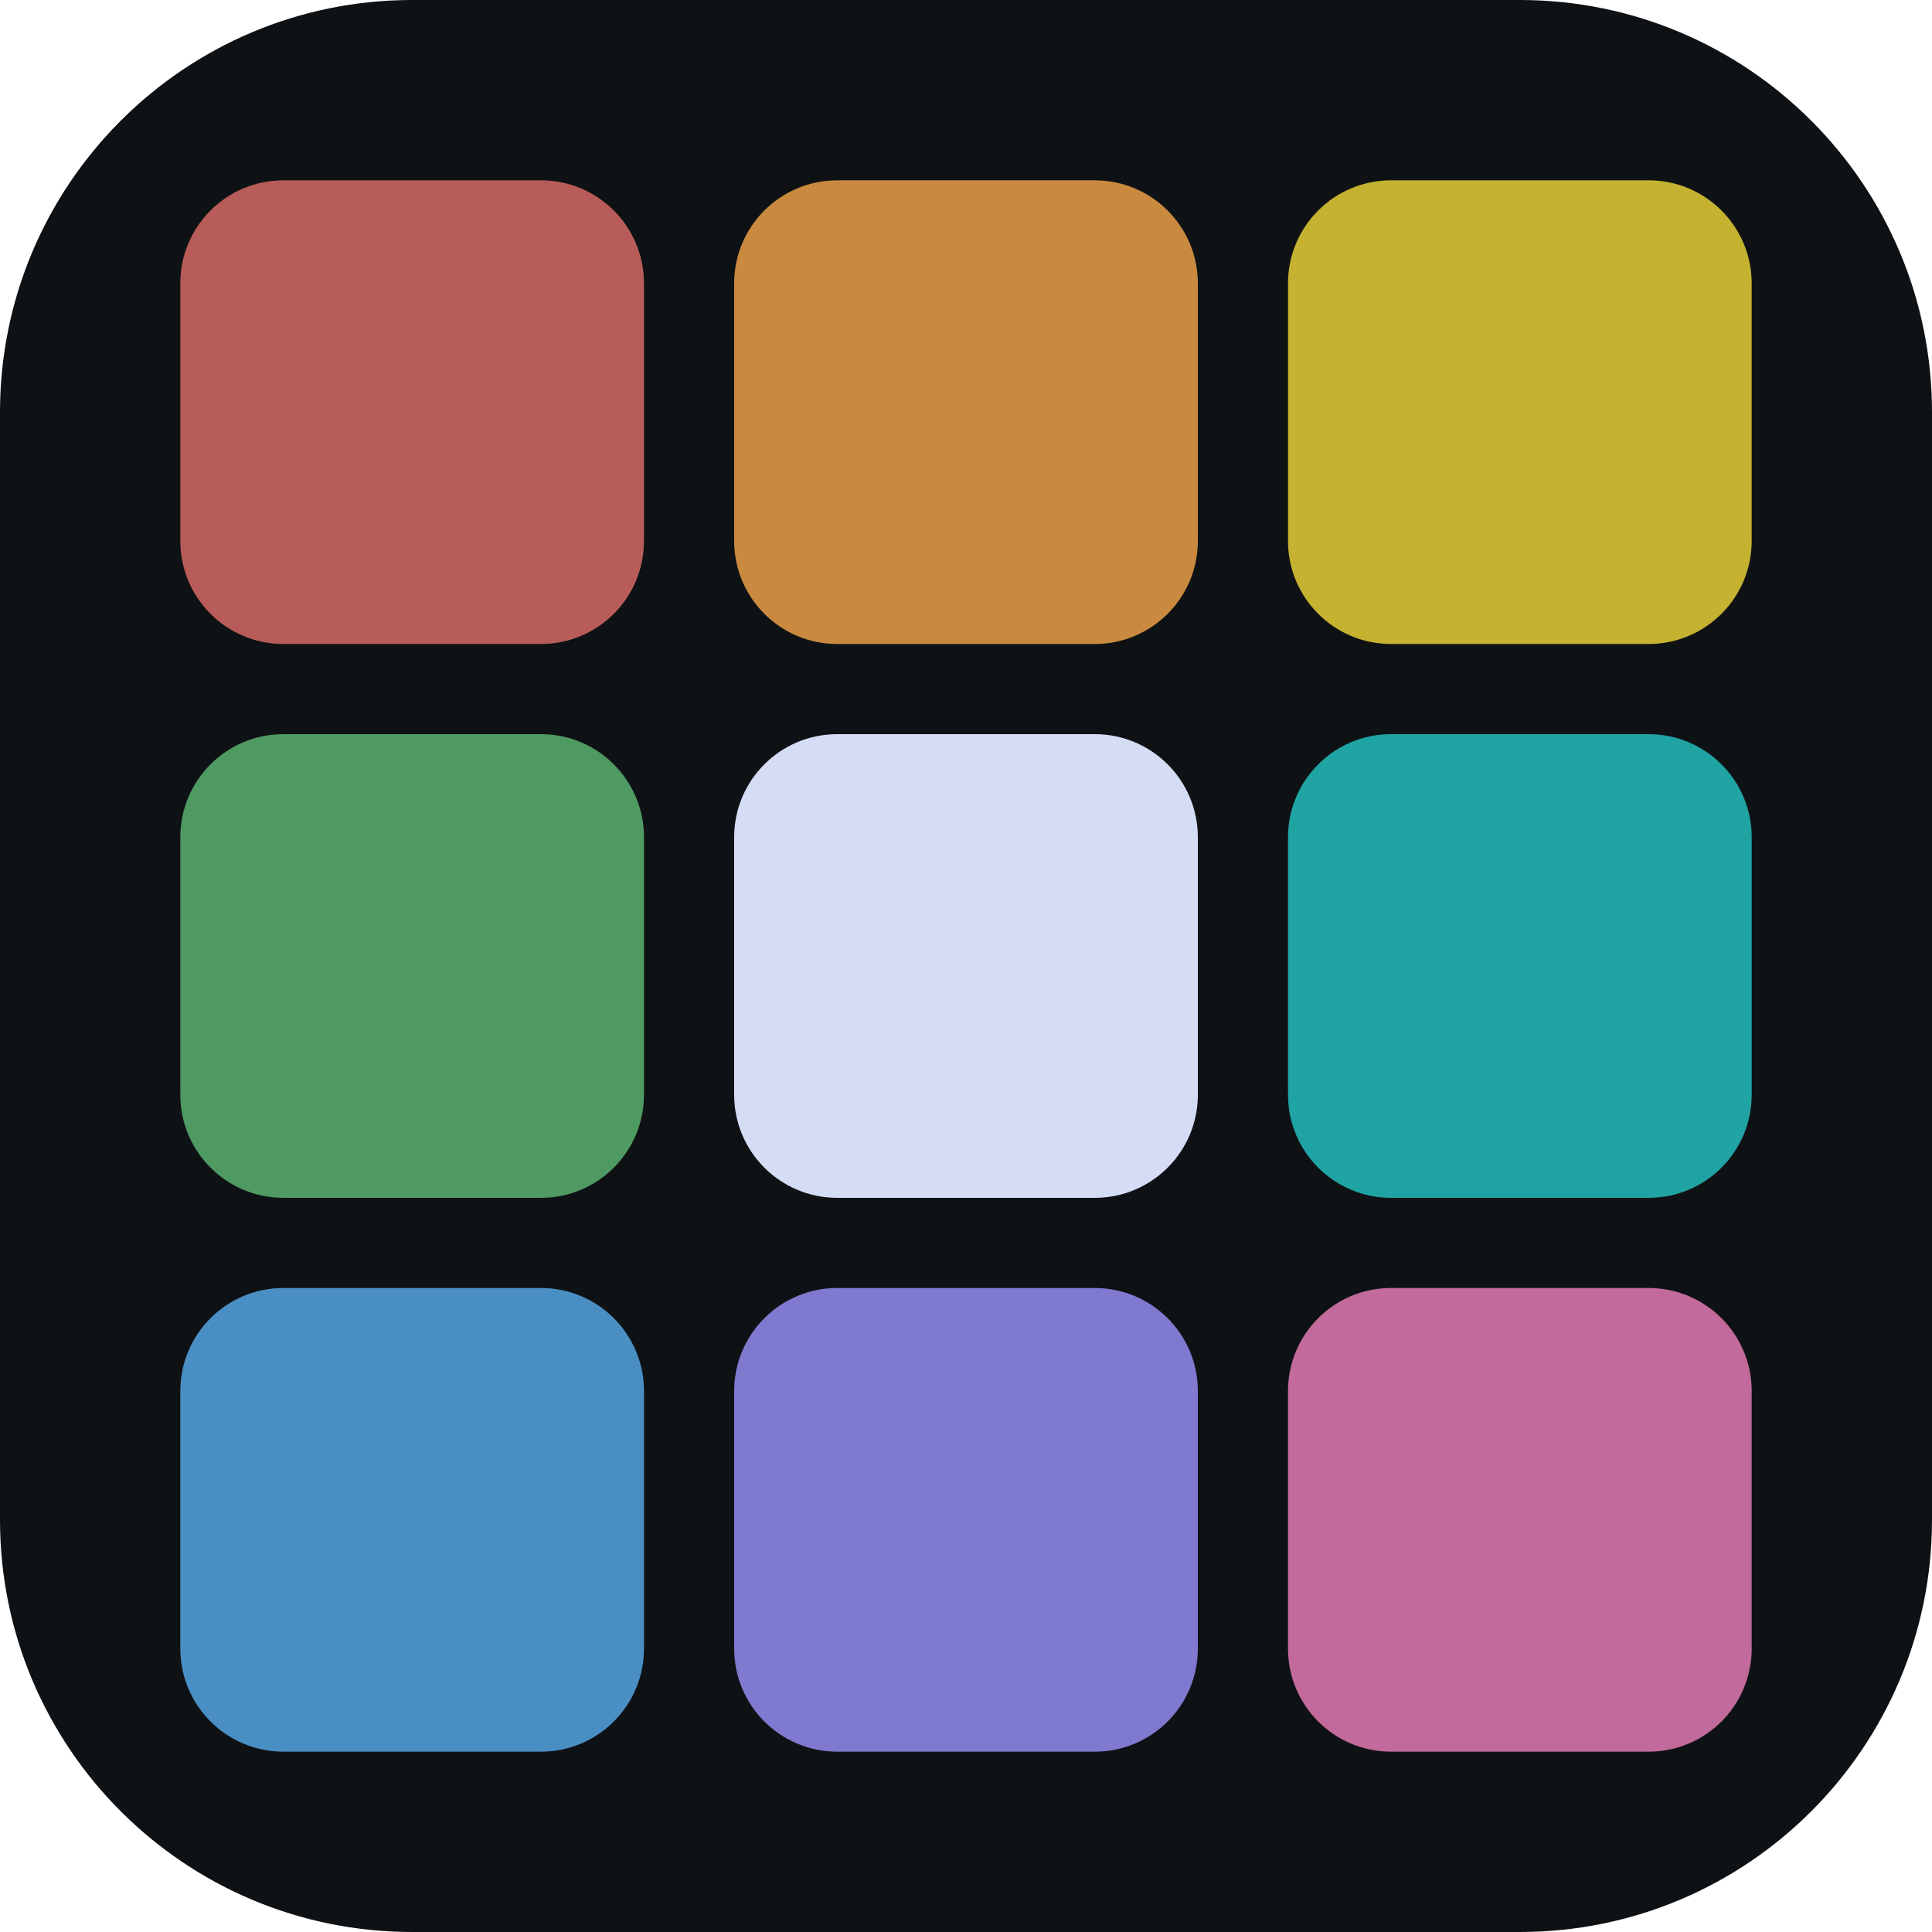
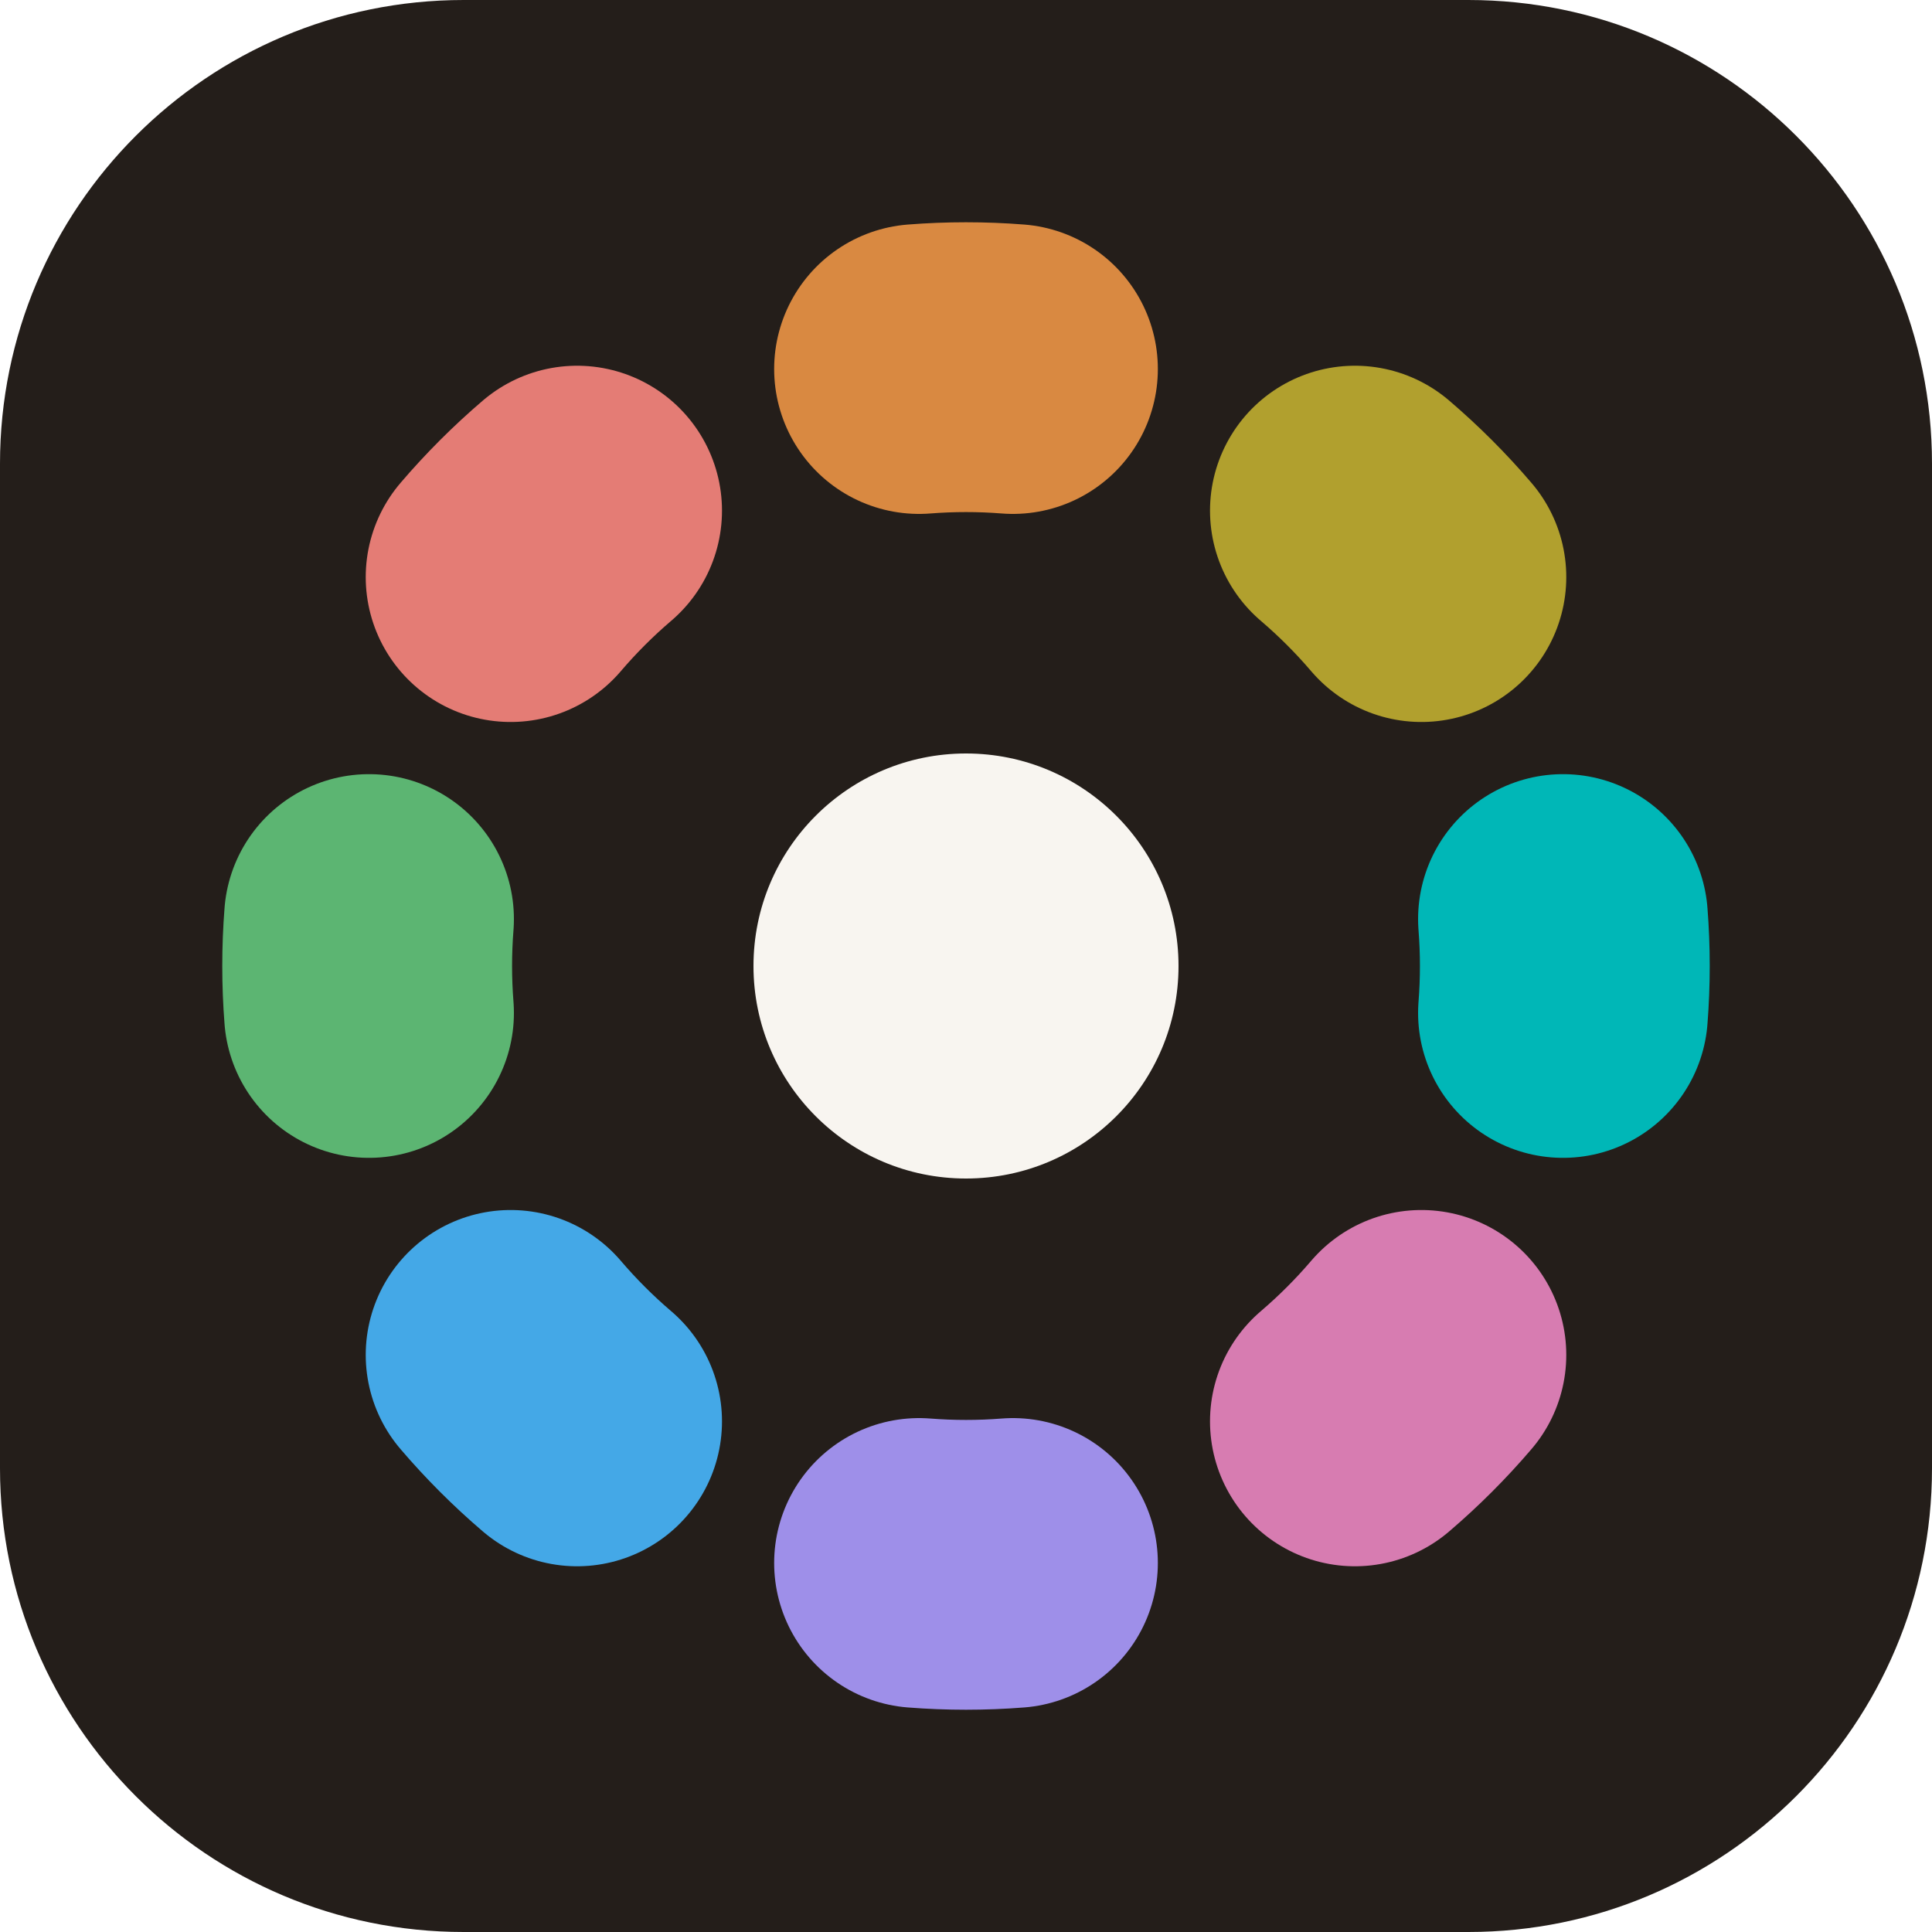
- <svg xmlns="http://www.w3.org/2000/svg" viewBox="0 0 150 150">
-   <rect width="150" height="150" rx="32" fill="#0f1215" />
-   <rect x="14" y="14" width="36" height="36" rx="8" fill="#b85c5a" />
-   <rect x="57" y="14" width="36" height="36" rx="8" fill="#c98a3f" />
-   <rect x="100" y="14" width="36" height="36" rx="8" fill="#c4b230" />
-   <rect x="14" y="57" width="36" height="36" rx="8" fill="#4f9a62" />
-   <rect x="57" y="57" width="36" height="36" rx="8" fill="#d5ddf5" />
-   <rect x="100" y="57" width="36" height="36" rx="8" fill="#20a3a3" />
-   <rect x="14" y="100" width="36" height="36" rx="8" fill="#4a8fc4" />
-   <rect x="57" y="100" width="36" height="36" rx="8" fill="#8079d0" />
-   <rect x="100" y="100" width="36" height="36" rx="8" fill="#c26a9c" />
+ <svg xmlns="http://www.w3.org/2000/svg" viewBox="0 0 100 100">
+   <rect width="100" height="100" rx="24" fill="#241e1a" />
+   <g fill="none" stroke-width="15" stroke-linecap="round">
+     <path d="M 26.43 29.87 A 31 31 0 0 1 29.87 26.43" stroke="#e47c75" />
+     <path d="M 47.57 19.10 A 31 31 0 0 1 52.43 19.10" stroke="#d98941" />
+     <path d="M 70.13 26.43 A 31 31 0 0 1 73.57 29.87" stroke="#b1a02e" />
+     <path d="M 19.10 52.43 A 31 31 0 0 1 19.10 47.57" stroke="#5cb572" />
+     <path d="M 80.90 47.57 A 31 31 0 0 1 80.90 52.43" stroke="#00b7b7" />
+     <path d="M 29.87 73.57 A 31 31 0 0 1 26.43 70.13" stroke="#44a8e7" />
+     <path d="M 52.43 80.90 A 31 31 0 0 1 47.57 80.90" stroke="#9e8fe9" />
+     <path d="M 73.57 70.13 A 31 31 0 0 1 70.13 73.57" stroke="#d77cb1" />
+   </g>
+   <circle cx="50" cy="50" r="11" fill="#f8f5f0" />
</svg>
